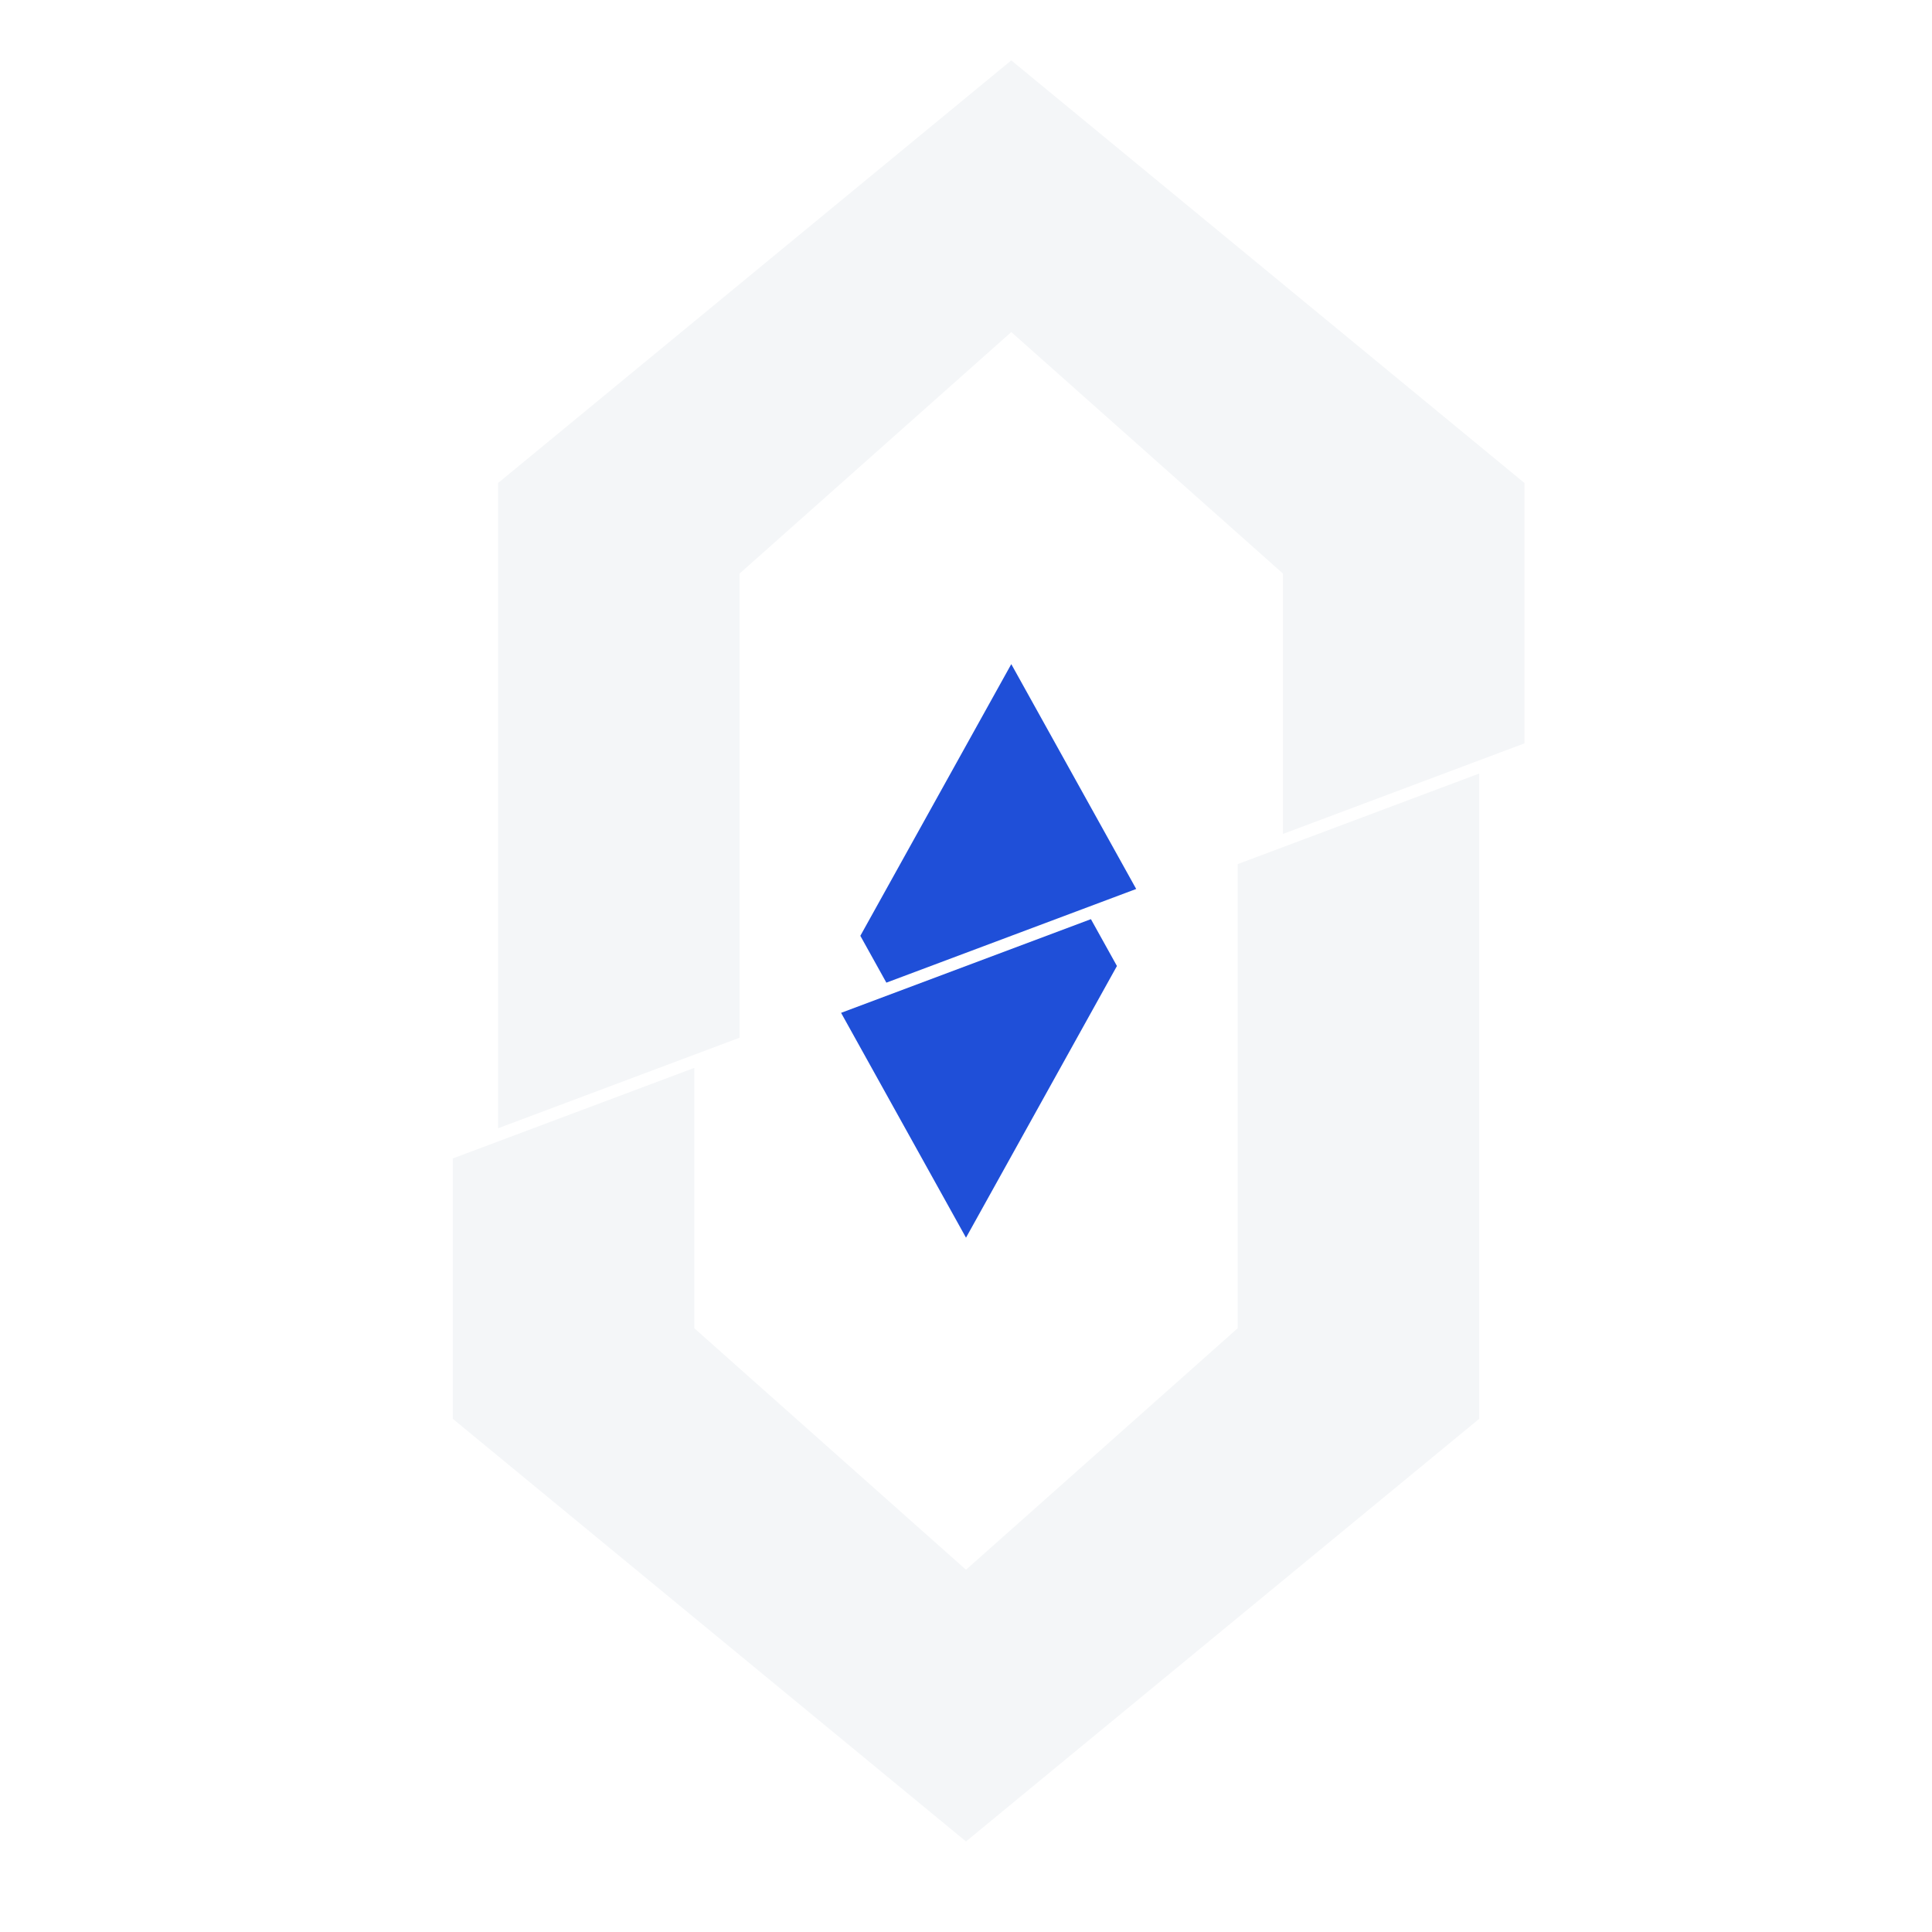
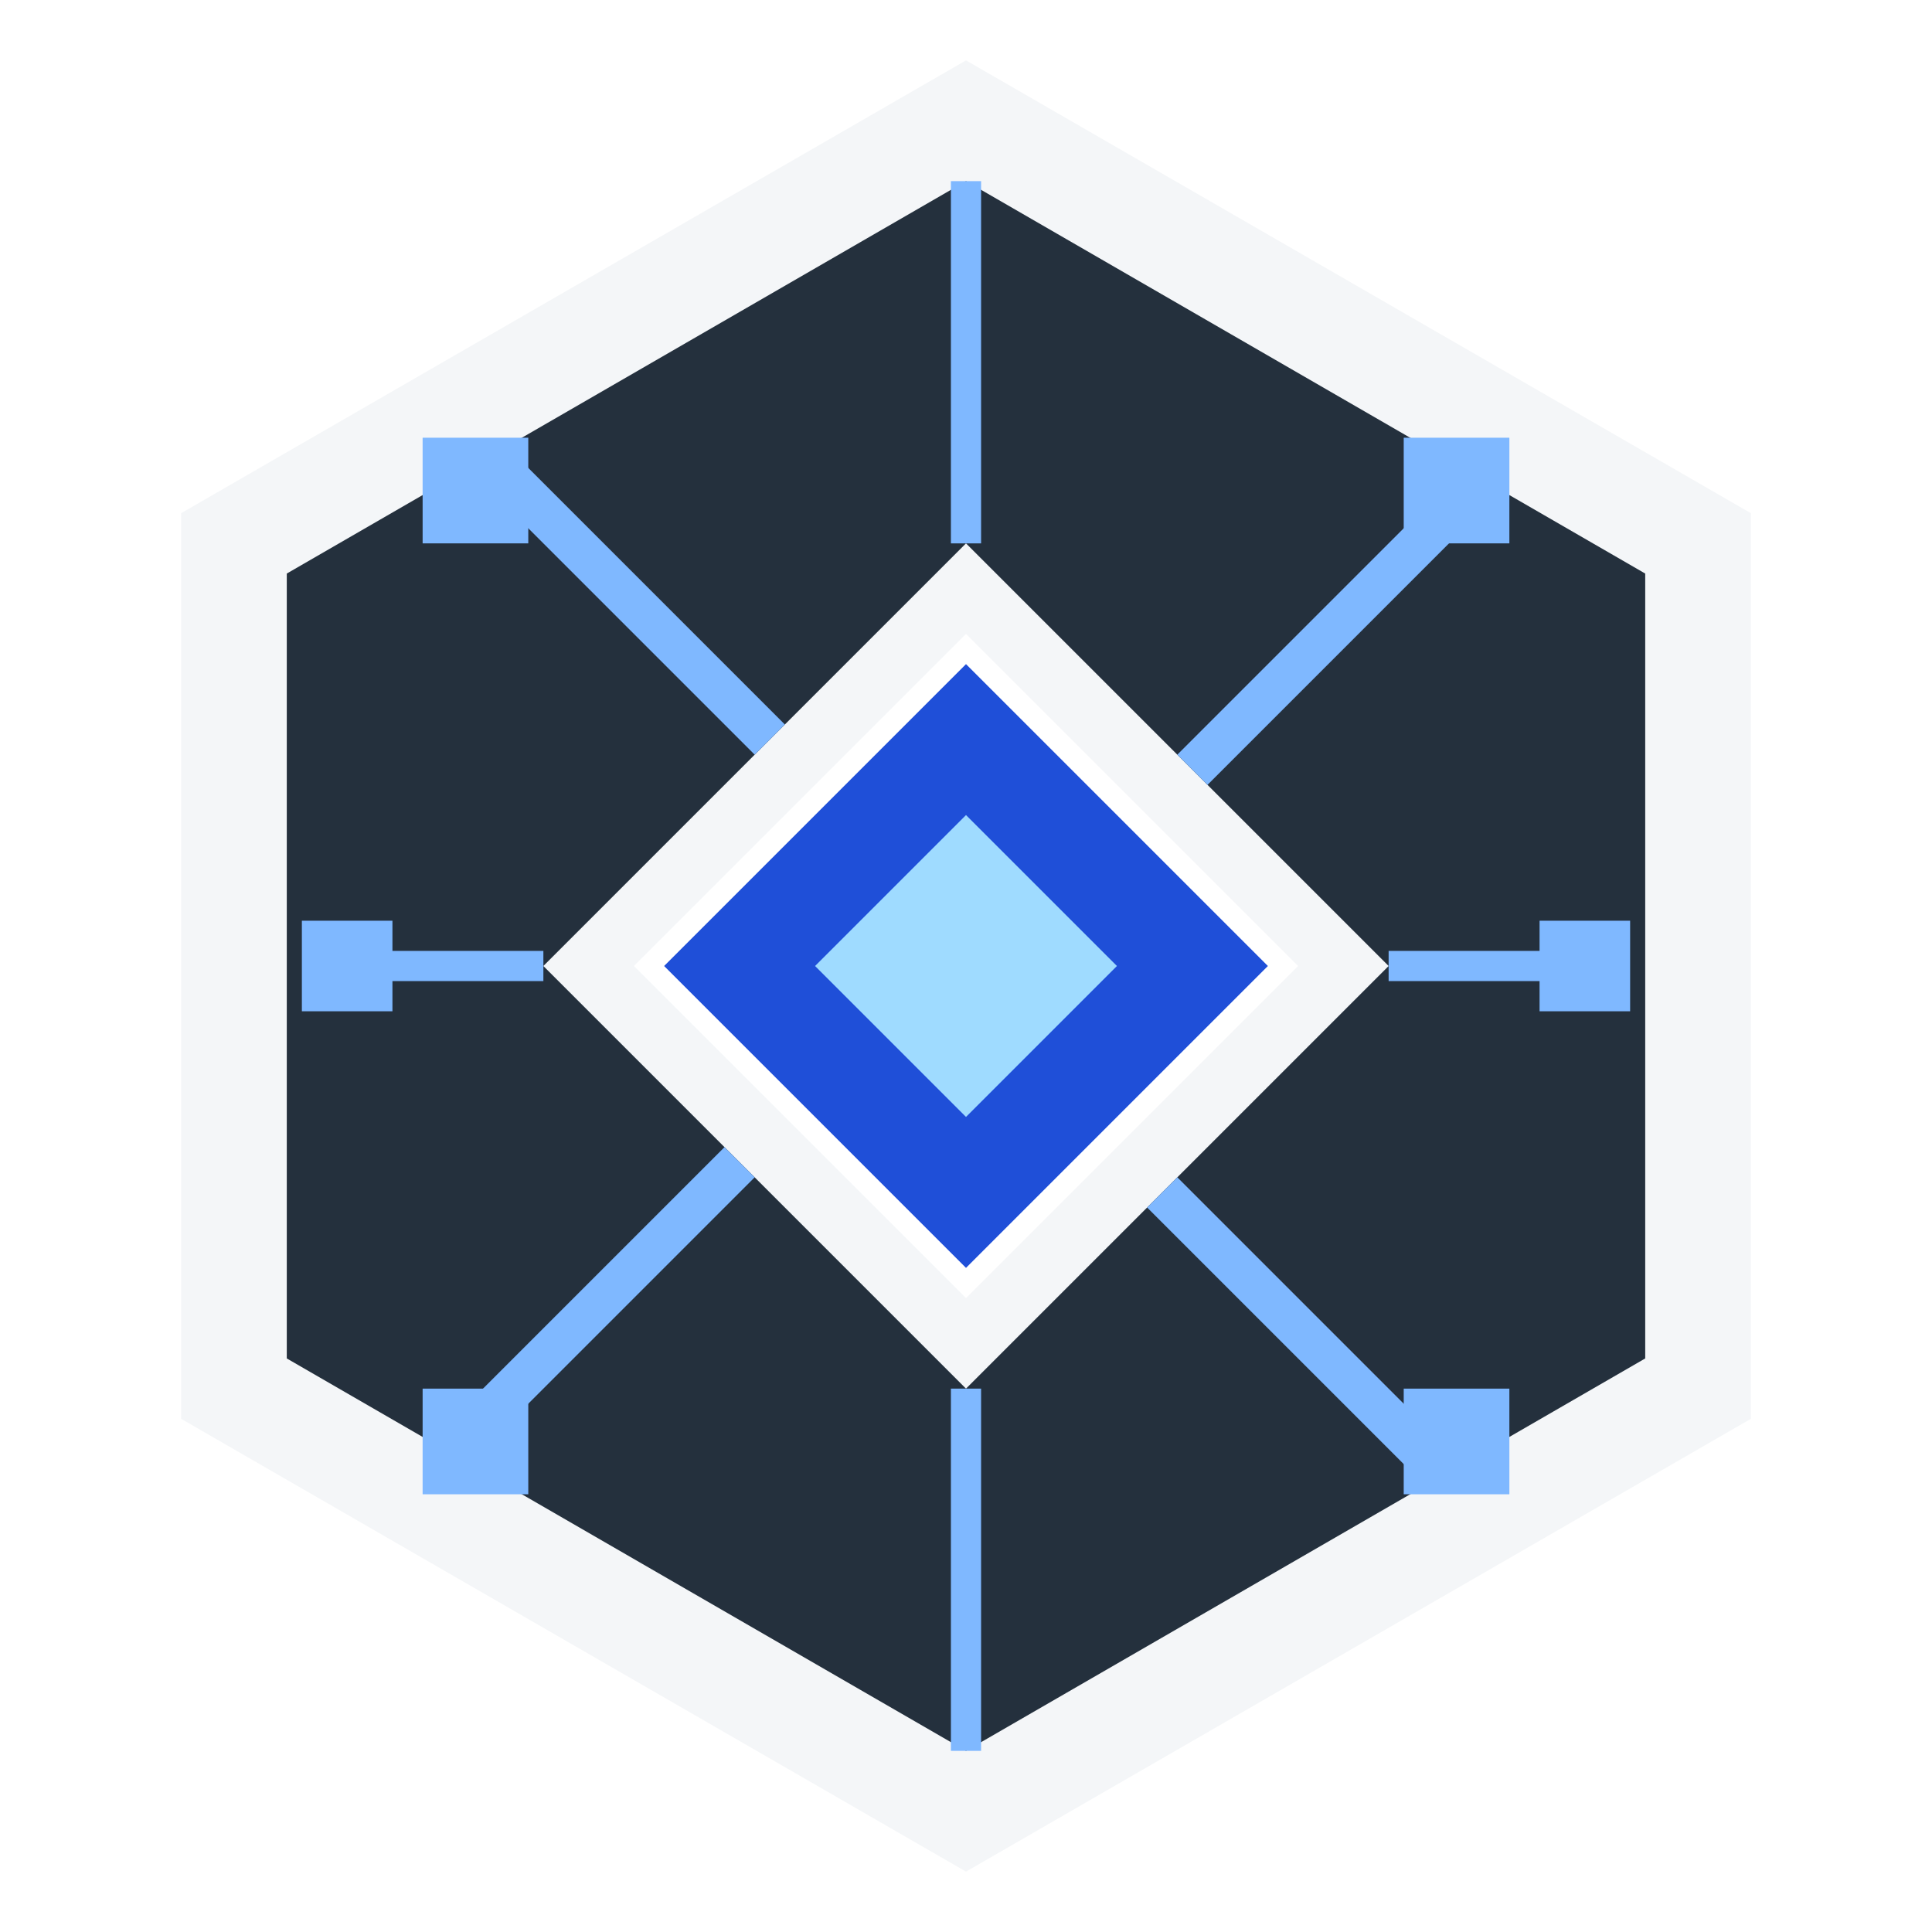
- <svg xmlns="http://www.w3.org/2000/svg" viewBox="0 0 128 128" width="128" height="128" role="img" aria-label="Nexx emblem">
-   <defs>
-     <clipPath id="unexx">
-       <path d="M0,0 H128 V40 L0,88 Z" />
-     </clipPath>
-     <clipPath id="lnexx">
-       <path d="M0,88 L128,40 V128 H0 Z" />
-     </clipPath>
-   </defs>
-   <g clip-path="url(#lnexx)">
-     <path d="M64,6 L98,34 L98,94 L64,122 L30,94 L30,34 Z M64,24 L82,40 L82,88 L64,104 L46,88 L46,40 Z" fill="#F4F6F8" fill-rule="evenodd" />
-     <path d="M64,46 L74,64 L64,82 L54,64 Z" fill="#1F4FD8" fill-rule="evenodd" />
-   </g>
-   <g transform="translate(3,-2)">
-     <g clip-path="url(#unexx)">
-       <path d="M64,6 L98,34 L98,94 L64,122 L30,94 L30,34 Z M64,24 L82,40 L82,88 L64,104 L46,88 L46,40 Z" fill="#F4F6F8" fill-rule="evenodd" />
-       <path d="M64,46 L74,64 L64,82 L54,64 Z" fill="#1F4FD8" fill-rule="evenodd" />
-     </g>
-   </g>
+ <svg xmlns="http://www.w3.org/2000/svg" viewBox="0 0 128 128" width="128" height="128">
+   <path id="nexx-0" fill="#F4F6F8" fill-rule="evenodd" d="M64 4 L116 34 V94 L64 124 L12 94 V34 Z M64 42 L86 64 L64 86 L42 64 Z" />
+   <path id="nexx-1" fill="#24303D" fill-rule="evenodd" d="M64 12 L109 38 V90 L64 116 L19 90 V38 Z M64 36 L92 64 L64 92 L36 64 Z" />
+   <path id="nexx-2-glow" fill="#7FB8FF" fill-rule="evenodd" d="M63 12 h2 v24 h-2Z M63 92 h2 v24 h-2Z M78 50 L96 32 l2 2 L80 52Z M78 78 L96 96 l-2 2 L76 80Z M50 50 L32 32 l2 -2 L52 48Z M50 78 L30 98 l-2 -2 L48 76Z M92 63 h12 v2 h-12Z M24 63 h12 v2 h-12Z" />
+   <path id="nexx-3-glow" fill="#7FB8FF" fill-rule="evenodd" d="M93 29 h7 v7 h-7Z M28 29 h7 v7 h-7Z M93 92 h7 v7 h-7Z M28 92 h7 v7 h-7Z M102 61 h6 v6 h-6Z M20 61 h6 v6 h-6Z" />
+   <path id="nexx-4-glow" fill="#1F4FD8" fill-rule="evenodd" d="M64 44 L84 64 L64 84 L44 64 Z" />
+   <path id="nexx-5-glow" fill="#9FDBFF" fill-rule="evenodd" d="M64 54 L74 64 L64 74 L54 64 Z" />
</svg>
